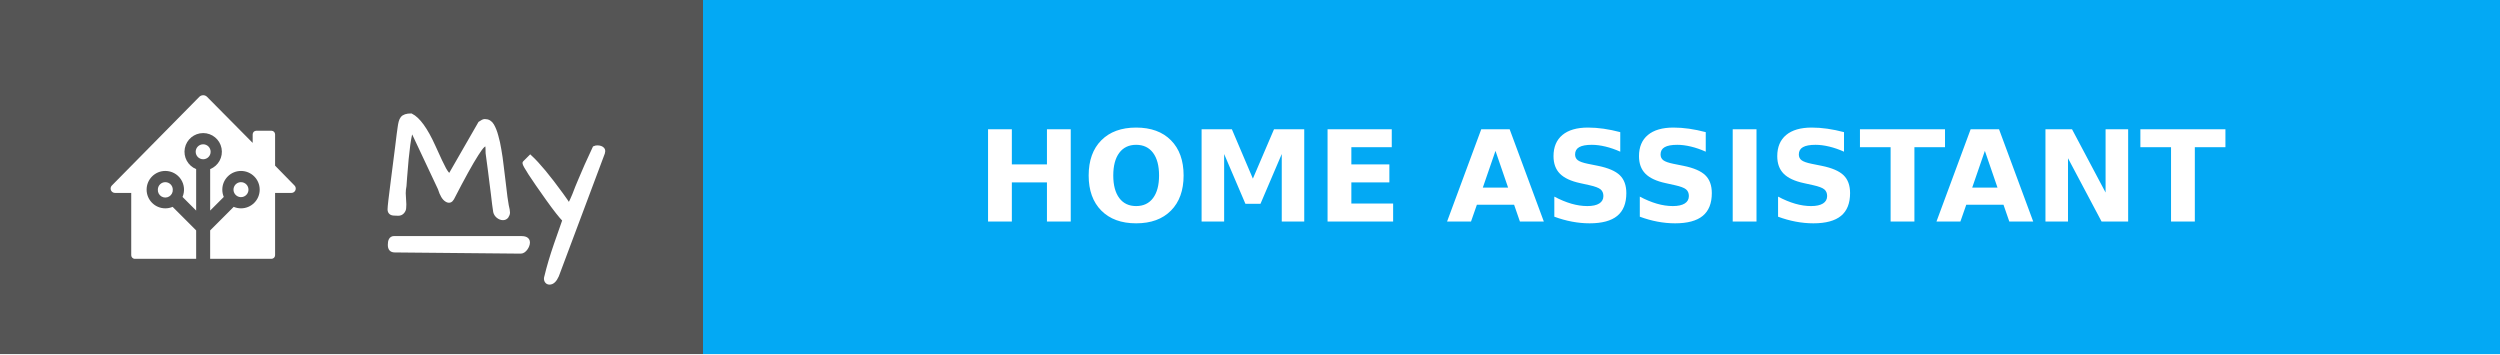
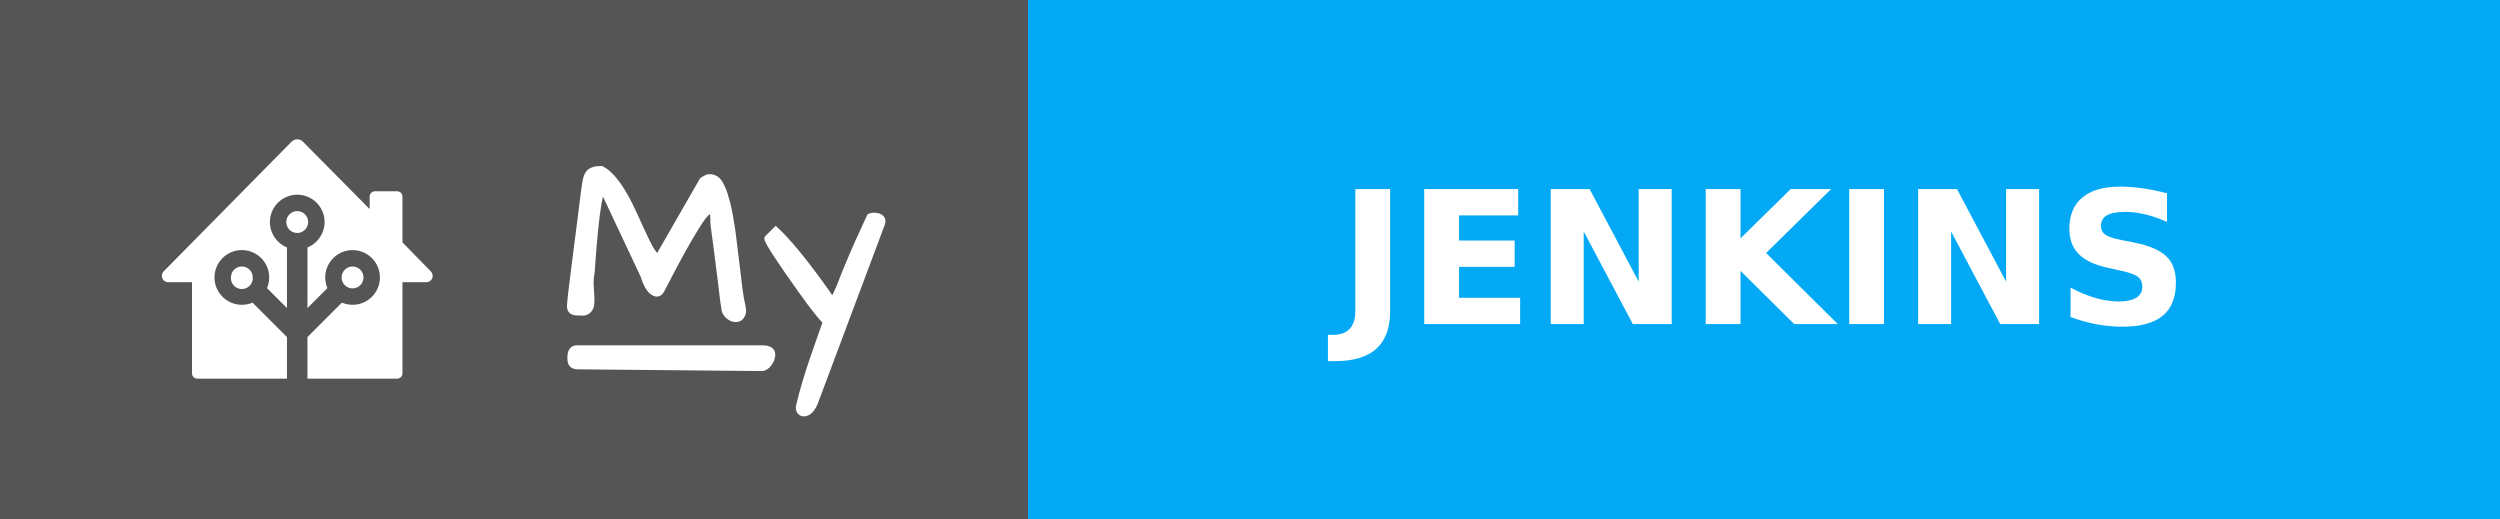
- <svg xmlns="http://www.w3.org/2000/svg" width="197.5" height="28" style="border-radius:4px" aria-label="MY: HOME ASSISTANT">
+ <svg xmlns="http://www.w3.org/2000/svg" width="135" height="28" style="border-radius:4px" aria-label="MY: JENKINS">
  <g shape-rendering="crispEdges">
    <path fill="#555" d="M0 0h55.5v28H0z" />
-     <path fill="#03a9f4" d="M55.5 0h142v28h-142z" />
+     <path fill="#03a9f4" d="M55.5 0H135v28H55.5z" />
  </g>
  <g fill="#fff" text-anchor="middle" font-family="Verdana,Geneva,DejaVu Sans,sans-serif" text-rendering="geometricPrecision" font-size="100">
-     <path d="M16.047 7.523a.429.429 0 0 0-.303.129l-6.905 7.002a.343.343 0 0 0-.099.241.345.345 0 0 0 .346.345h1.281v4.92c0 .159.128.287.287.287h4.842v-2.245l-1.859-1.86a1.474 1.474 0 0 1-.577.117 1.477 1.477 0 0 1 0-2.955 1.476 1.476 0 0 1 1.36 2.054l1.076 1.077V13.36a1.478 1.478 0 0 1 .554-2.847 1.477 1.477 0 0 1 .553 2.847v3.275l1.076-1.077a1.475 1.475 0 0 1-.117-.577 1.477 1.477 0 1 1 1.477 1.478 1.474 1.474 0 0 1-.577-.118l-1.86 1.862v2.244h4.843a.286.286 0 0 0 .287-.287v-4.92h1.286a.346.346 0 0 0 .242-.098.345.345 0 0 0 .005-.488l-1.533-1.567v-2.47a.288.288 0 0 0-.287-.289h-1.197a.288.288 0 0 0-.287.288v.673L16.357 7.65a.43.43 0 0 0-.31-.128zm.003 3.876a.591.591 0 0 0 0 1.182.59.59 0 0 0 .59-.59.59.59 0 0 0-.59-.592zm-2.99 2.992a.59.59 0 0 0-.59.59.591.591 0 1 0 1.18 0 .59.59 0 0 0-.59-.59zm5.979 0a.591.591 0 1 0 .59.59.59.59 0 0 0-.59-.59z" />
+     <path d="M16.047 7.523a.429.429 0 0 0-.303.129l-6.905 7.002a.343.343 0 0 0-.099.241.345.345 0 0 0 .346.345h1.281v4.92c0 .159.128.287.287.287h4.842v-2.245l-1.859-1.86a1.474 1.474 0 0 1-.577.117 1.477 1.477 0 0 1 0-2.955 1.476 1.476 0 0 1 1.36 2.054l1.076 1.077V13.36a1.478 1.478 0 0 1 .554-2.847 1.477 1.477 0 0 1 .553 2.847v3.275l1.076-1.077a1.475 1.475 0 0 1-.117-.577 1.477 1.477 0 1 1 1.477 1.478 1.474 1.474 0 0 1-.577-.118l-1.86 1.862v2.244h4.843a.286.286 0 0 0 .287-.287v-4.92h1.286a.346.346 0 0 0 .242-.098.345.345 0 0 0 .005-.488l-1.533-1.567v-2.47a.288.288 0 0 0-.287-.289h-1.197a.288.288 0 0 0-.287.288v.673L16.357 7.65a.43.43 0 0 0-.31-.128Zm.003 3.876a.591.591 0 0 0 0 1.182.59.59 0 0 0 .59-.59.59.59 0 0 0-.59-.592zm-2.99 2.992a.59.59 0 0 0-.59.59.591.591 0 1 0 1.18 0 .59.59 0 0 0-.59-.59zm5.979 0a.591.591 0 1 0 .59.59.59.59 0 0 0-.59-.59z" />
    <g style="stroke-width:.3;stroke:#fff">
      <path d="m31.903 15.27.048.872q0 .072-.012.263 0 .191-.143.347-.132.143-.335.143-.192 0-.3-.012-.394 0-.394-.347 0-.287.263-2.307.263-2.032.335-2.618l.12-.98q.06-.407.083-.598.024-.192.072-.383.048-.191.144-.31.179-.228.693-.228.86.43 1.77 2.44.645 1.434.86 1.816.215.383.419.526l2.39-4.16q.252-.18.383-.18.383 0 .586.347.203.347.335.85.143.49.239 1.087.107.598.18 1.255.083.646.155 1.268.167 1.494.25 1.876.096.383.096.55 0 .156-.107.311-.108.144-.3.144-.19 0-.382-.144-.191-.155-.239-.37-.036-.227-.084-.586-.035-.359-.095-.801-.06-.454-.12-.945-.06-.502-.12-.956l-.107-.801-.072-.538q0-.24-.012-.442-.012-.204-.095-.251-.084-.048-.263.12-.168.155-.478.645-.67 1.04-1.937 3.503-.168.298-.443.131-.322-.18-.55-.92l-2.2-4.675q-.286.574-.525 3.802-.036.394-.048.67-.06.298-.06.585zM44.007 21.773q-.251.562-.598.562-.168 0-.251-.156-.072-.143 0-.346.263-1.112.753-2.535.502-1.423.67-1.913-.419-.418-1.316-1.674-1.84-2.582-1.84-2.833 0-.012.011-.024l.455-.454q.944.873 2.462 2.965.383.526.61.884.251-.502.395-.86l.227-.586.25-.598q.407-.992 1.125-2.522.107-.048.227-.048.299 0 .43.155.048.06.048.144 0 .071-.024.143zM31.14 18.797h10.006c.28 0 .57.055.57.357s-.29.735-.57.733l-9.962-.094c-.28-.003-.396-.15-.396-.451 0-.302.073-.545.353-.545z" />
    </g>
-     <text x="1265" y="175" font-weight="bold" transform="scale(.1)" textLength="1180">HOME ASSISTANT</text>
+     <text x="952.5" y="175" font-weight="bold" transform="scale(.1)" textLength="555">JENKINS</text>
  </g>
</svg>
